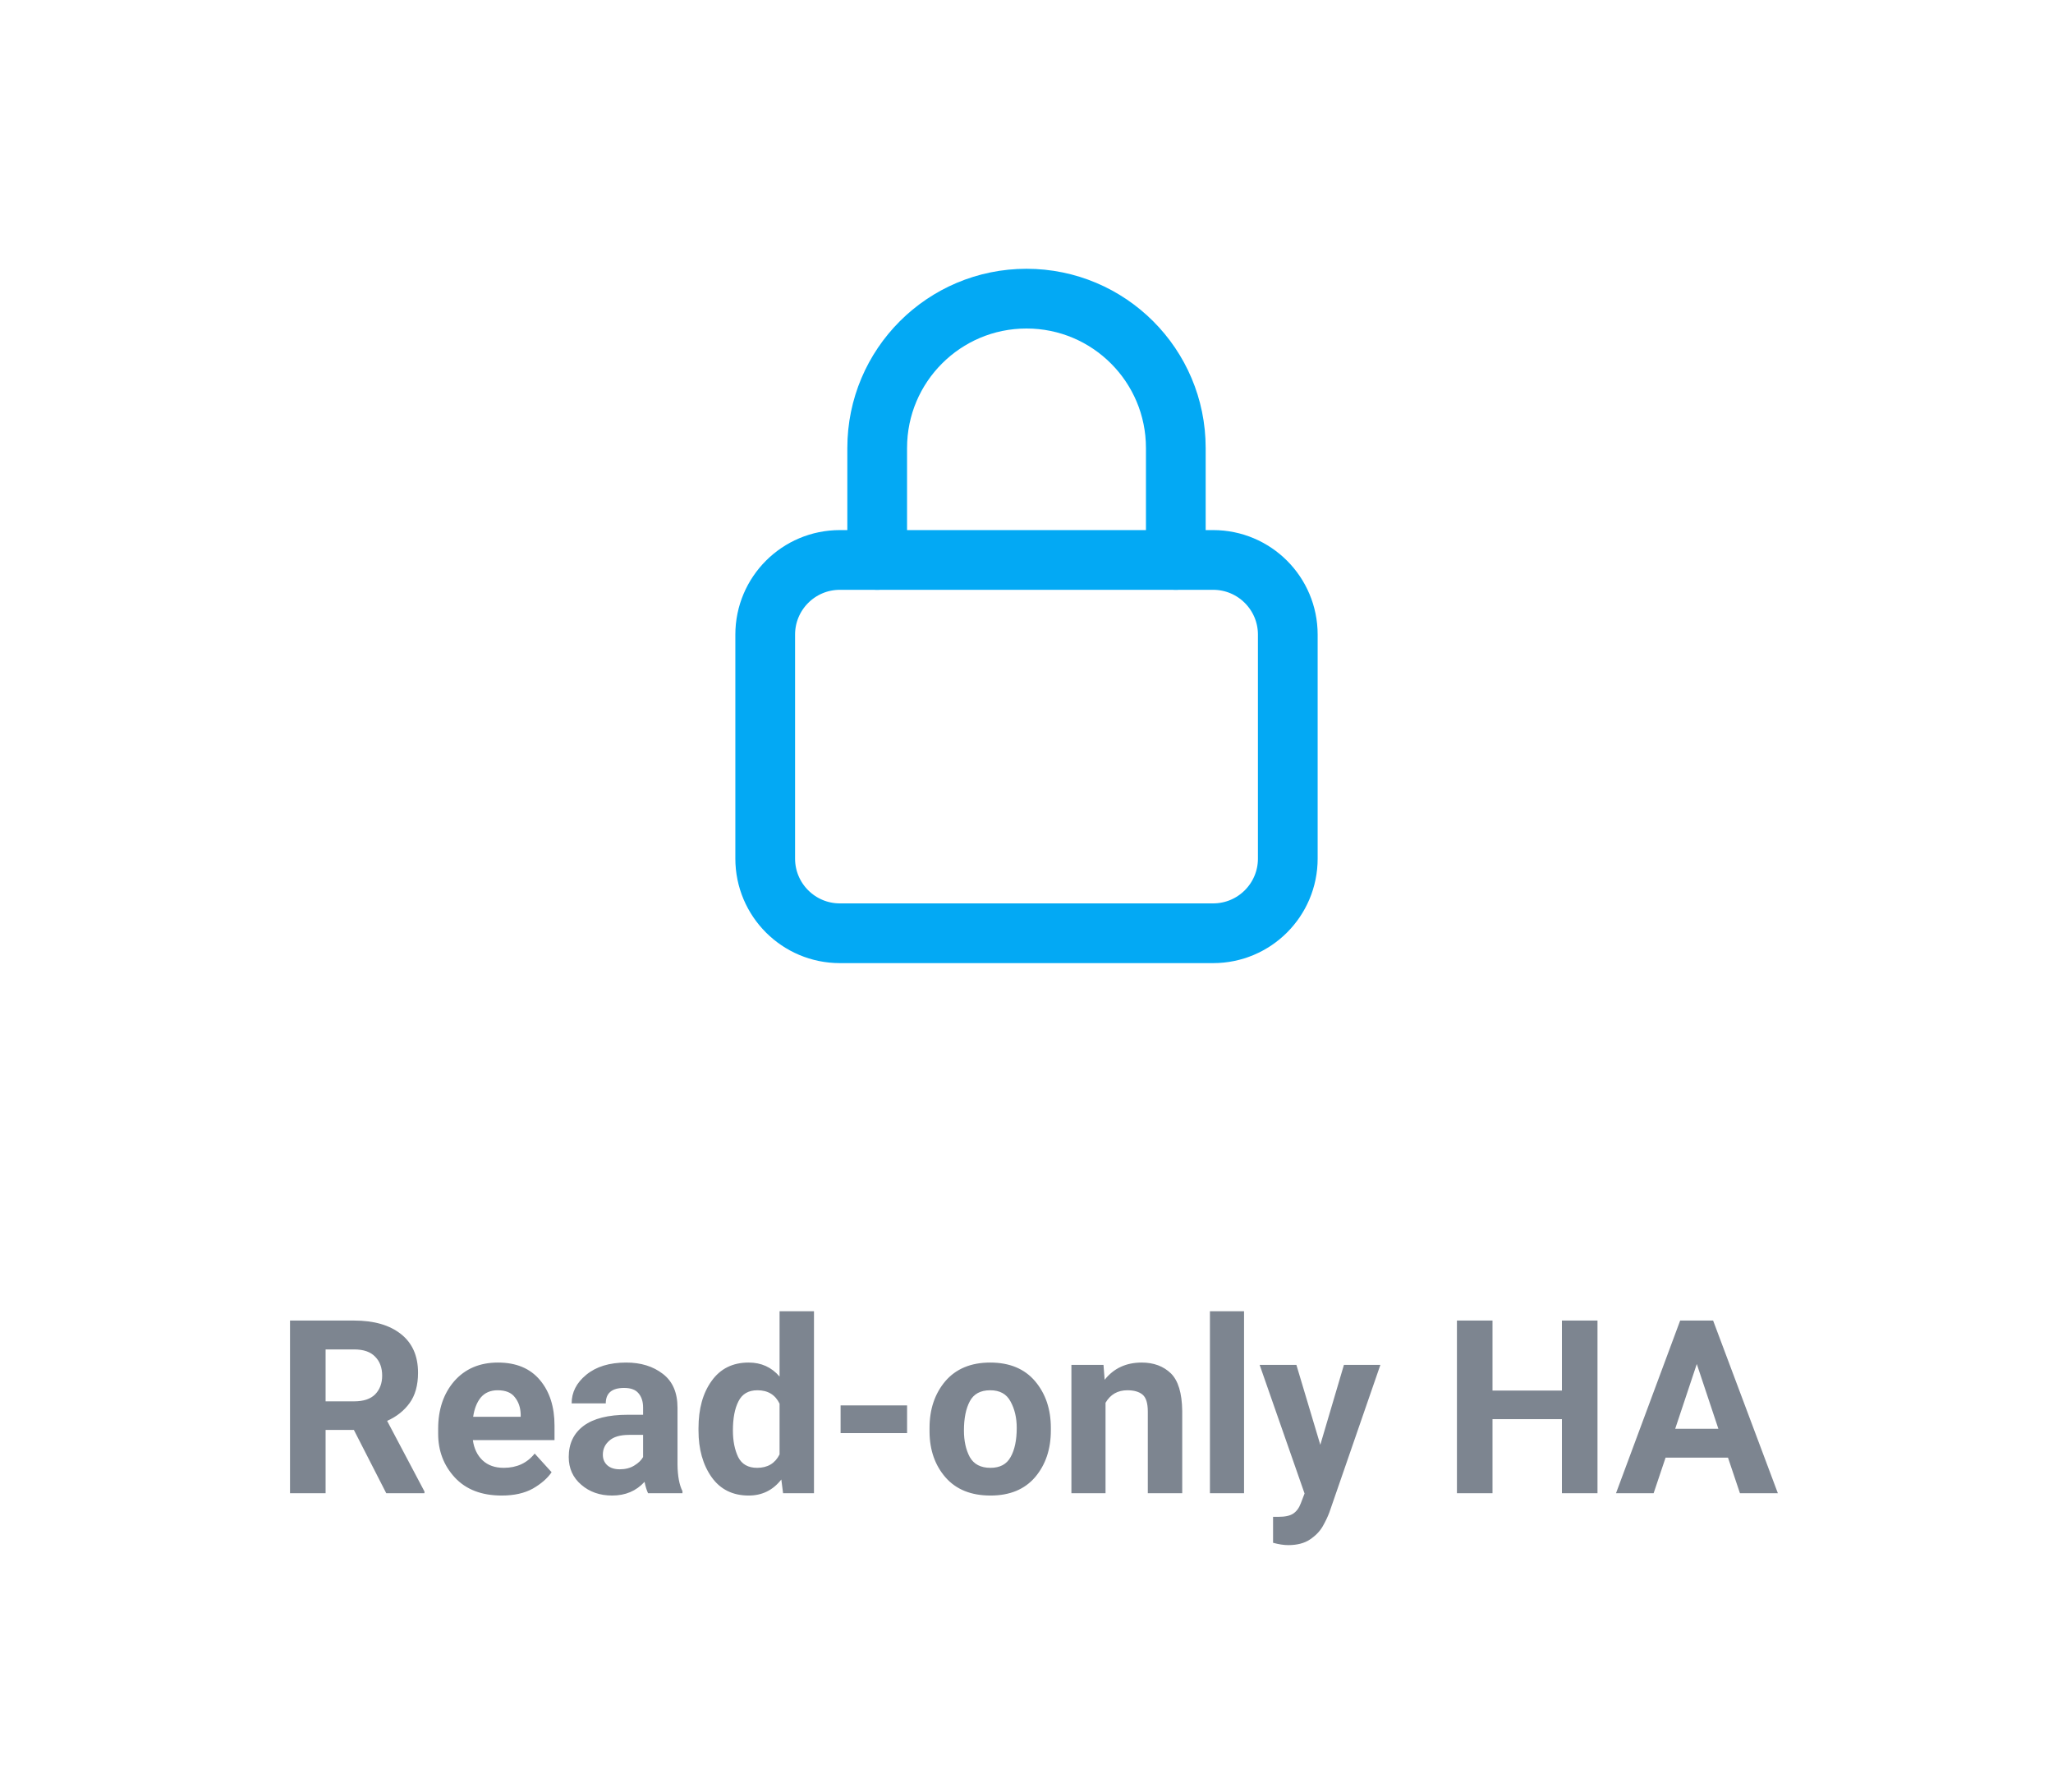
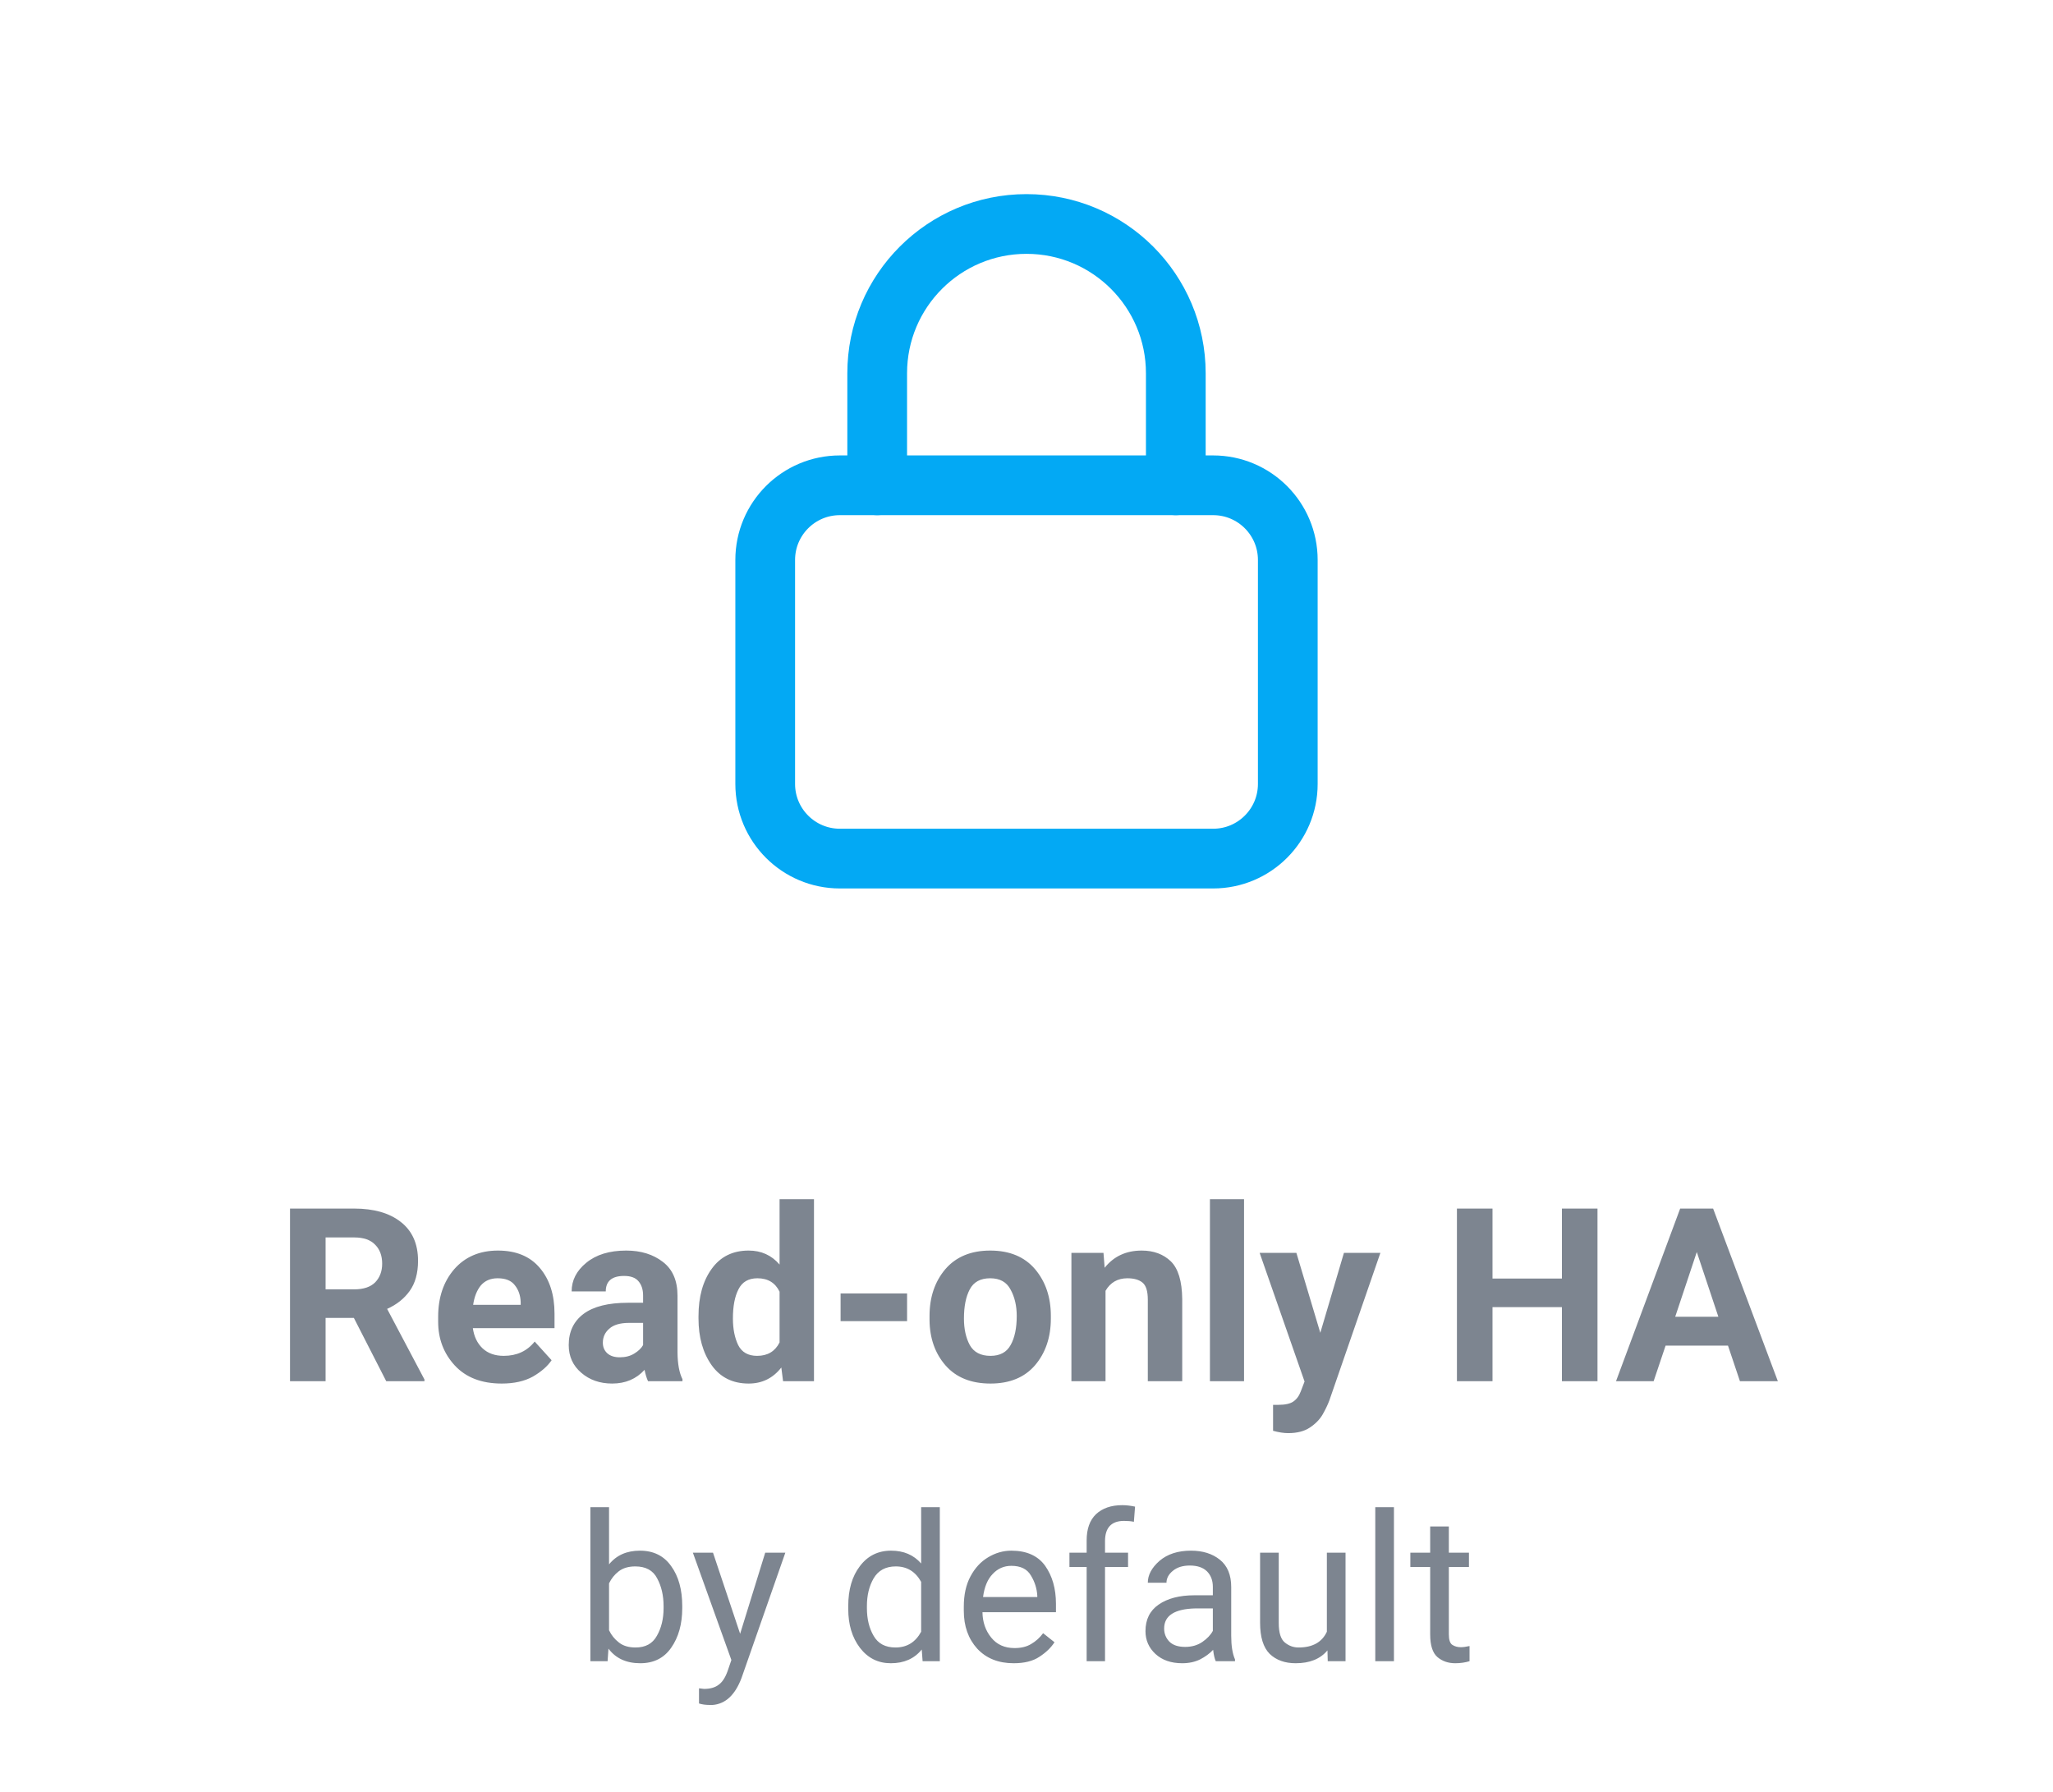
- <svg xmlns="http://www.w3.org/2000/svg" width="110" height="96" viewBox="0 0 110 96" role="img" aria-label="Read-only HA">
-   <g transform="translate(31 8) scale(2)" fill="none" stroke="#03a9f4" stroke-width="1.6" stroke-linecap="round" stroke-linejoin="round">
+ <svg xmlns="http://www.w3.org/2000/svg" width="110" height="96" viewBox="0 0 110 96" role="img" aria-label="Read-only access to Home Assistant by default: it writes only when you turn on alerts">
+   <g transform="translate(31 4) scale(2)" fill="none" stroke="#03a9f4" stroke-width="1.6" stroke-linecap="round" stroke-linejoin="round">
    <rect x="5" y="11" width="14" height="10" rx="2" />
    <path d="M8 11V8a4 4 0 0 1 8 0v3" />
  </g>
-   <text x="55" y="80" text-anchor="middle" font-family="Segoe UI, Roboto, Helvetica, Arial, sans-serif" font-size="13" font-weight="600" fill="#7d8590">Read-only HA</text>
+   <text x="55" y="74" text-anchor="middle" font-family="Segoe UI, Roboto, Helvetica, Arial, sans-serif" font-size="13" font-weight="600" fill="#7d8590">Read-only HA</text>
+   <text x="55" y="89" text-anchor="middle" font-family="Segoe UI, Roboto, Helvetica, Arial, sans-serif" font-size="11" font-weight="400" fill="#7d8590">by default</text>
</svg>
